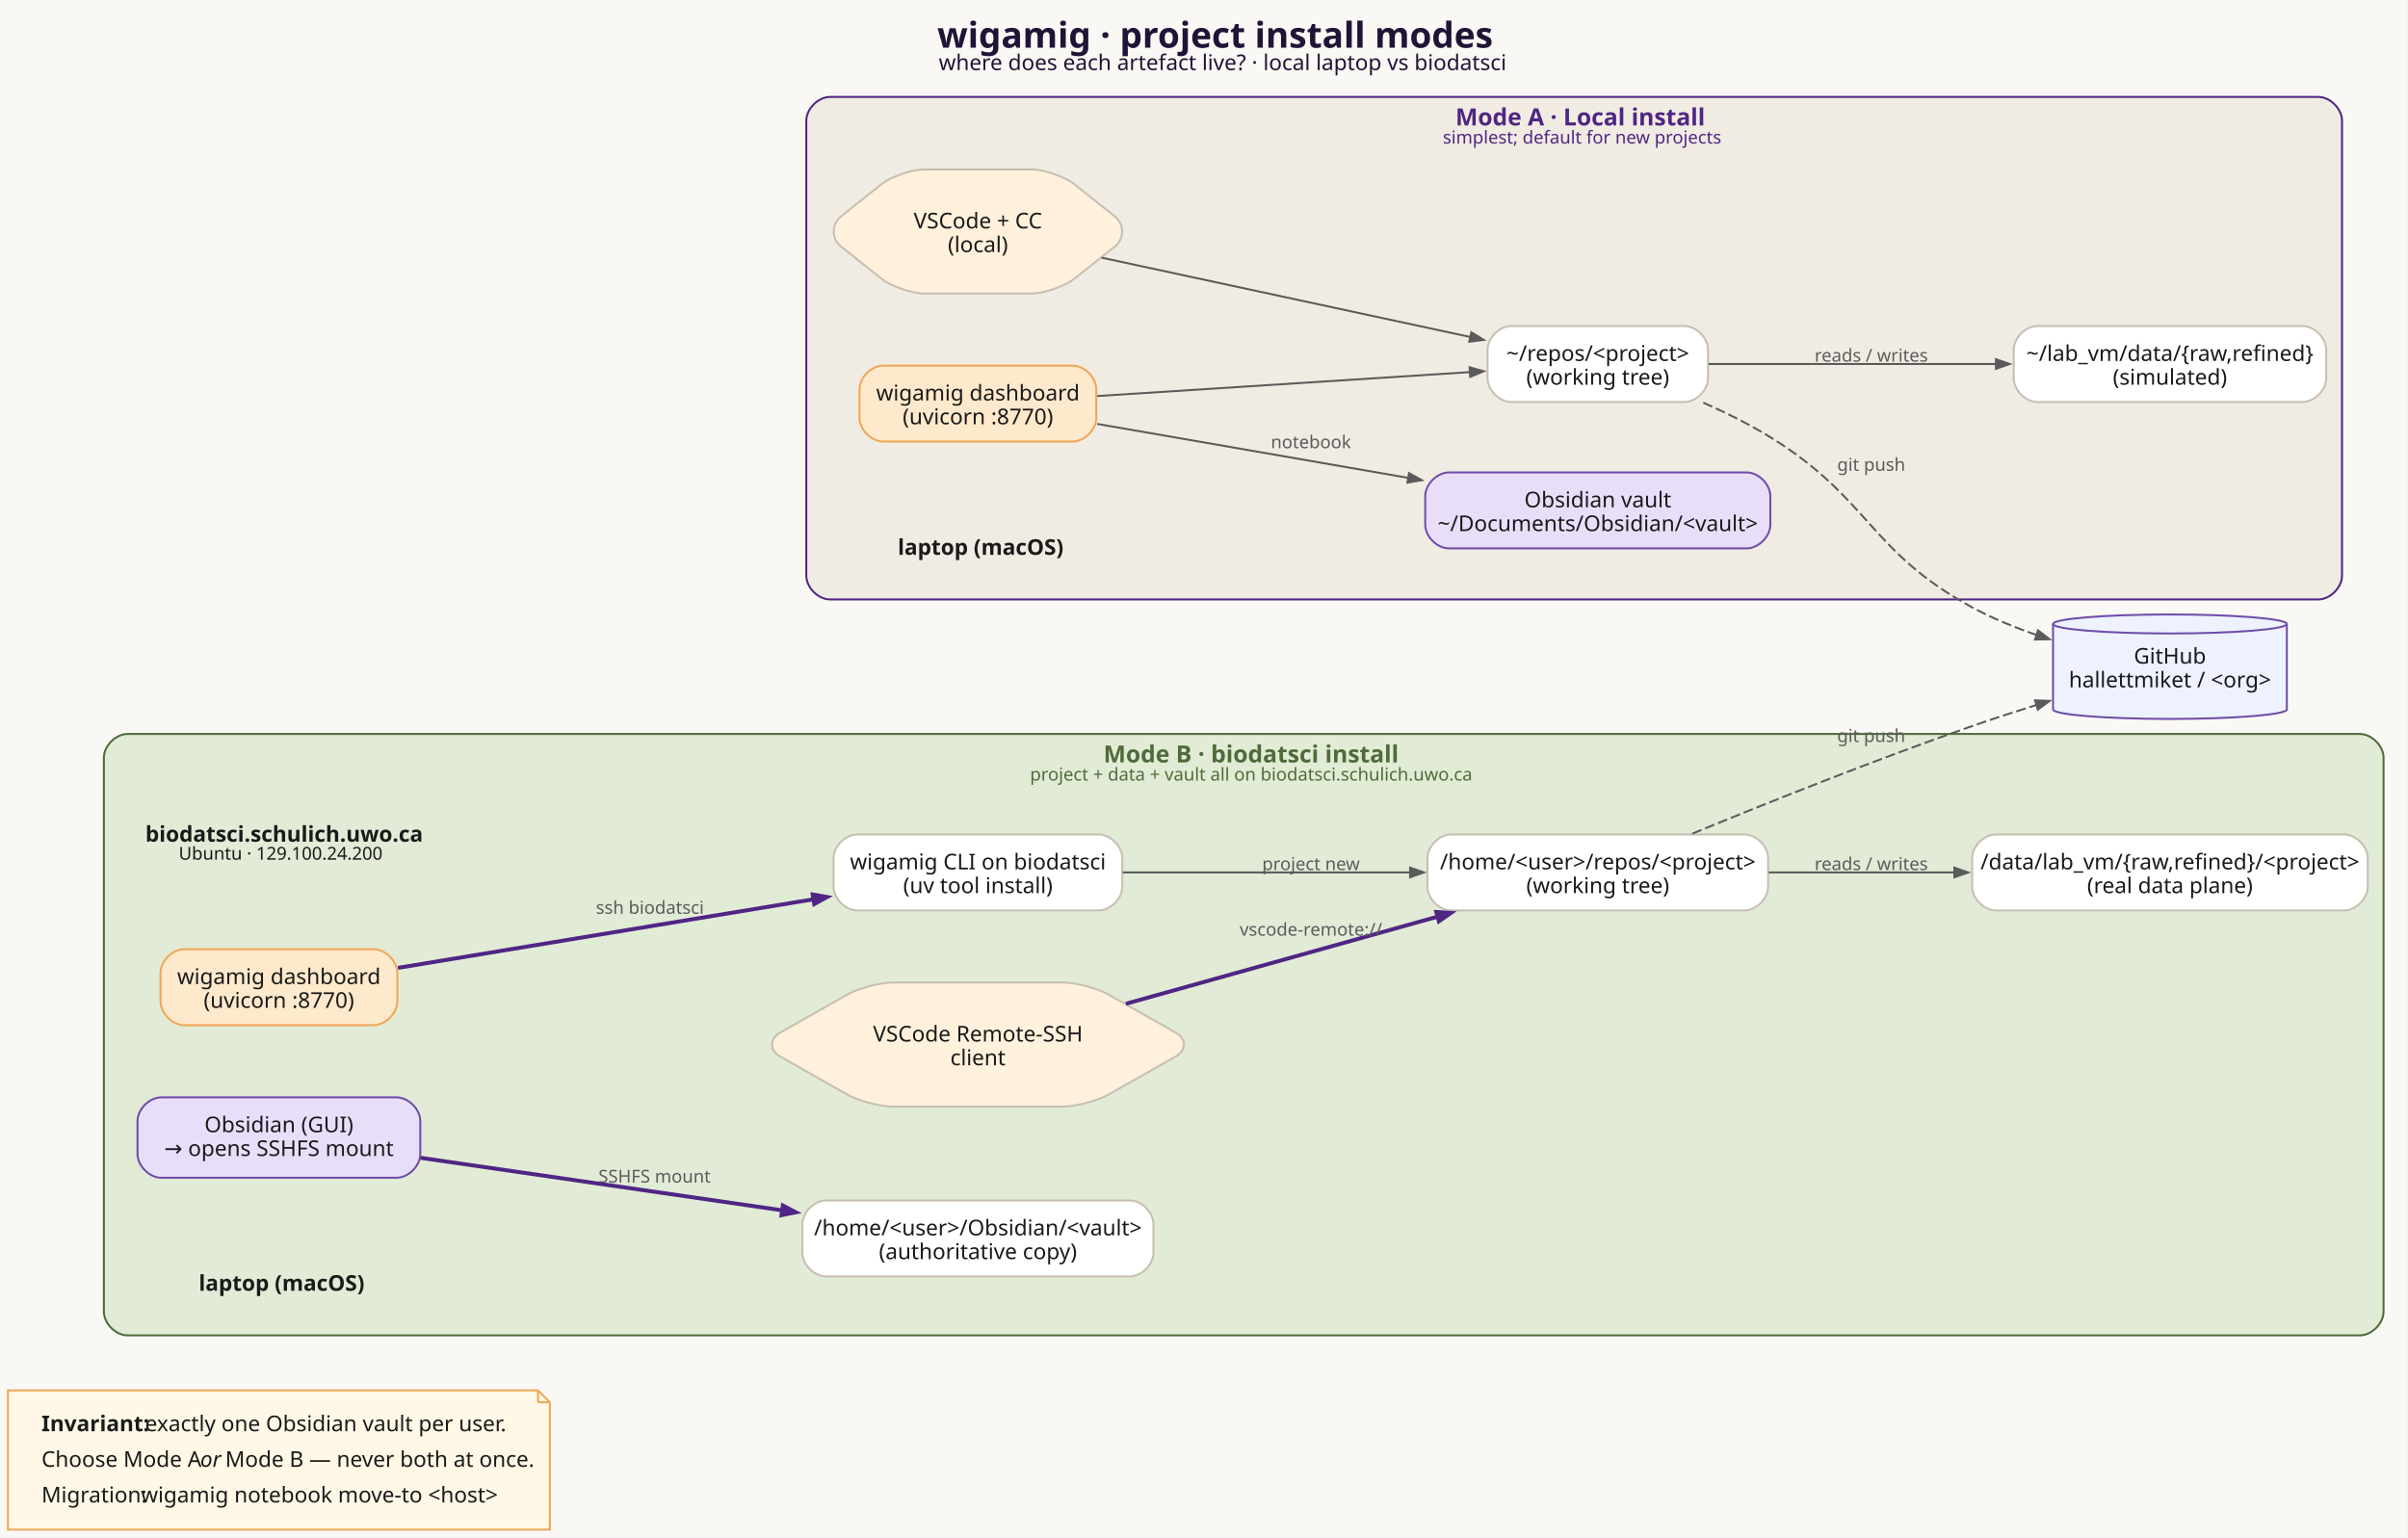
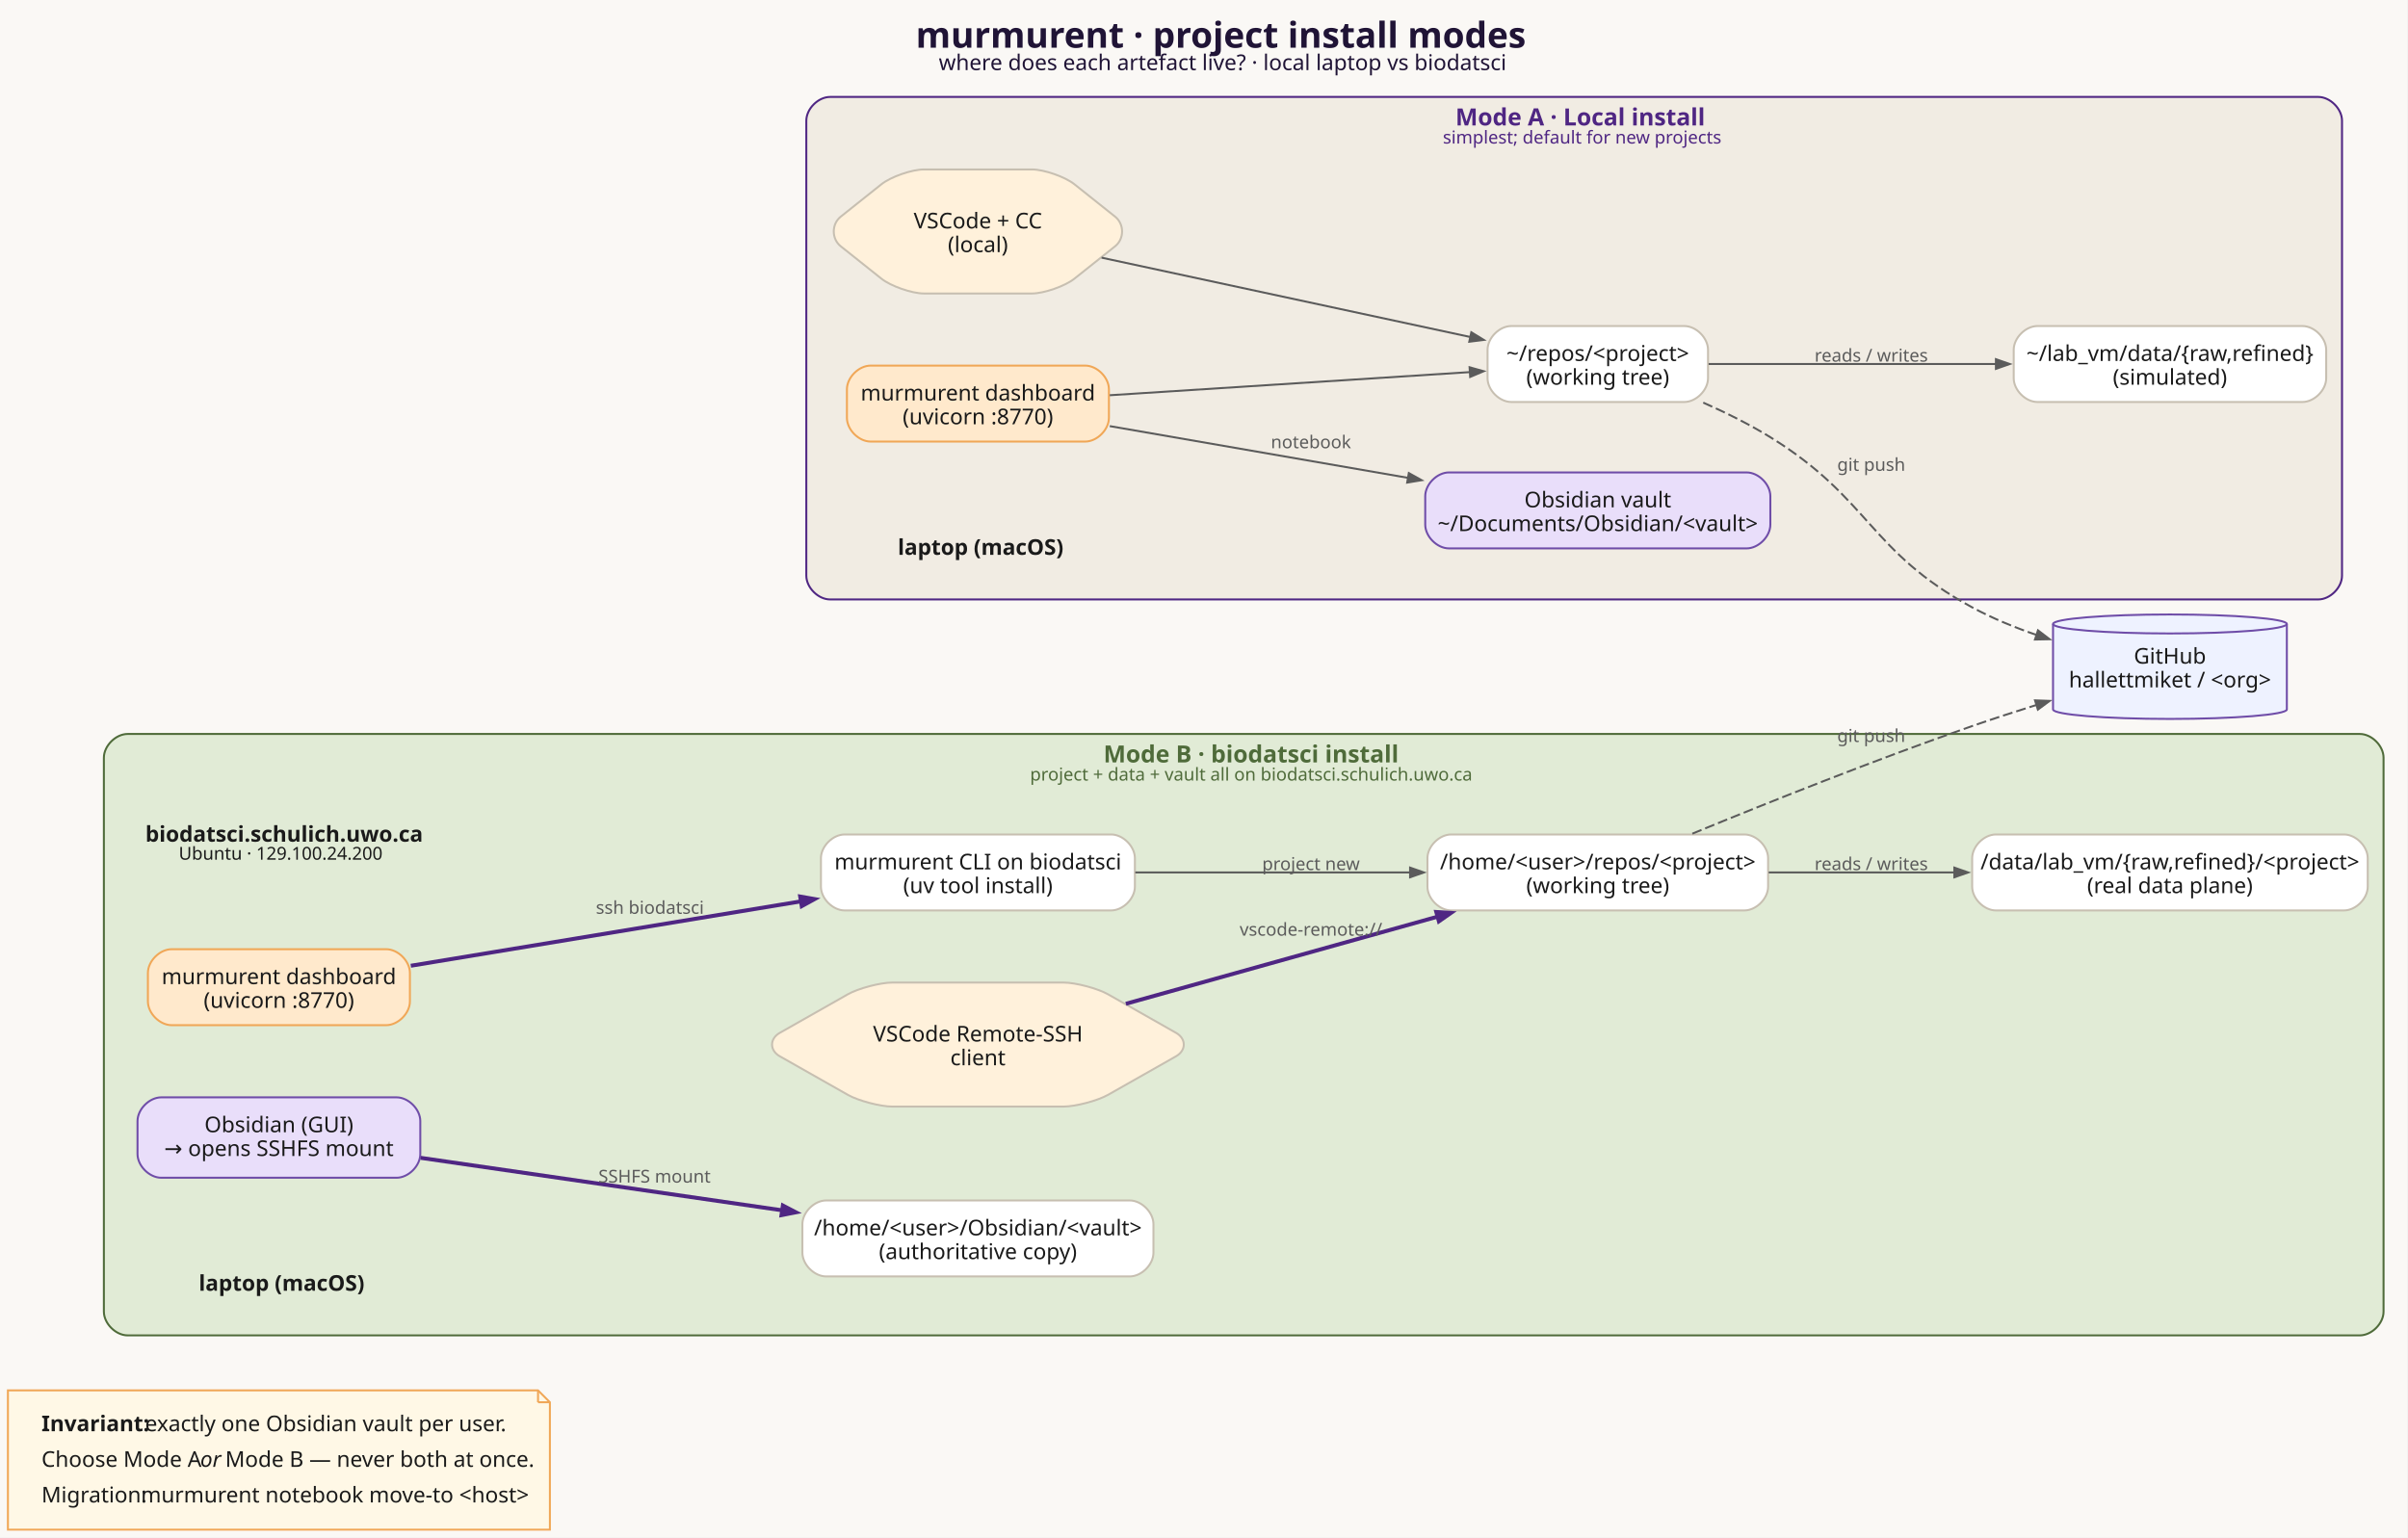
<svg xmlns="http://www.w3.org/2000/svg" width="1217pt" height="777pt" viewBox="0.00 0.00 1217.00 777.00">
  <g id="graph0" class="graph" transform="scale(1 1) rotate(0) translate(4 773.2)">
    <polygon fill="#faf8f5" stroke="none" points="-4,4 -4,-773.2 1212.65,-773.2 1212.65,4 -4,4" />
-     <text xml:space="preserve" text-anchor="start" x="469.7" y="-749.1" font-family="EB Garamond" font-weight="bold" font-size="18.00" fill="#201436">wigamig · project install modes</text>
+     <text xml:space="preserve" text-anchor="start" x="458.82" y="-749.1" font-family="EB Garamond" font-weight="bold" font-size="18.00" fill="#201436">murmurent · project install modes</text>
    <text xml:space="preserve" text-anchor="start" x="470.45" y="-737.75" font-family="EB Garamond" font-size="11.00" fill="#201436">where does each artefact live? · local laptop vs biodatsci</text>
    <g id="clust1" class="cluster">
      <path fill="#f1ece3" stroke="#4f2683" d="M415.51,-470.2C415.51,-470.2 1167.65,-470.2 1167.65,-470.2 1173.65,-470.2 1179.65,-476.2 1179.65,-482.2 1179.65,-482.2 1179.65,-712.2 1179.65,-712.2 1179.65,-718.2 1173.65,-724.2 1167.65,-724.2 1167.65,-724.2 415.51,-724.2 415.51,-724.2 409.51,-724.2 403.51,-718.2 403.51,-712.2 403.51,-712.2 403.51,-482.2 403.51,-482.2 403.51,-476.2 409.51,-470.2 415.51,-470.2" />
      <text xml:space="preserve" text-anchor="start" x="731.58" y="-709.8" font-family="EB Garamond" font-weight="bold" font-size="12.00" fill="#4f2683">Mode A · Local install</text>
      <text xml:space="preserve" text-anchor="start" x="725.21" y="-700.65" font-family="EB Garamond" font-size="9.00" fill="#4f2683">simplest; default for new projects</text>
    </g>
    <g id="clust2" class="cluster">
      <path fill="#e1ebd6" stroke="#4f6b3a" d="M60.5,-98.2C60.5,-98.2 1188.65,-98.2 1188.65,-98.2 1194.65,-98.2 1200.65,-104.2 1200.65,-110.2 1200.65,-110.2 1200.65,-390.2 1200.65,-390.2 1200.65,-396.2 1194.65,-402.2 1188.65,-402.2 1188.65,-402.2 60.5,-402.2 60.5,-402.2 54.5,-402.2 48.5,-396.2 48.5,-390.2 48.5,-390.2 48.5,-110.2 48.5,-110.2 48.5,-104.2 54.5,-98.2 60.5,-98.2" />
      <text xml:space="preserve" text-anchor="start" x="553.7" y="-387.8" font-family="EB Garamond" font-weight="bold" font-size="12.00" fill="#4f6b3a">Mode B · biodatsci install</text>
      <text xml:space="preserve" text-anchor="start" x="516.57" y="-378.65" font-family="EB Garamond" font-size="9.00" fill="#4f6b3a">project + data + vault all on biodatsci.schulich.uwo.ca</text>
    </g>
    <g id="node1" class="node">
      <path fill="#eef2ff" stroke="#6f4da8" d="M1151.77,-457.8C1151.77,-460.45 1125.29,-462.6 1092.69,-462.6 1060.09,-462.6 1033.6,-460.45 1033.6,-457.8 1033.6,-457.8 1033.6,-414.6 1033.6,-414.6 1033.6,-411.95 1060.09,-409.8 1092.69,-409.8 1125.29,-409.8 1151.77,-411.95 1151.77,-414.6 1151.77,-414.6 1151.77,-457.8 1151.77,-457.8" />
      <path fill="none" stroke="#6f4da8" d="M1151.77,-457.8C1151.77,-455.15 1125.29,-453 1092.69,-453 1060.09,-453 1033.6,-455.15 1033.6,-457.8" />
      <text xml:space="preserve" text-anchor="middle" x="1092.69" y="-437.75" font-family="EB Garamond" font-size="11.00" fill="#1a1a1a">GitHub</text>
      <text xml:space="preserve" text-anchor="middle" x="1092.69" y="-425.75" font-family="EB Garamond" font-size="11.00" fill="#1a1a1a">hallettmiket / &lt;org&gt;</text>
    </g>
    <g id="node2" class="node">
      <path fill="none" stroke="none" d="M531.7,-514.2C531.7,-514.2 448.78,-514.2 448.78,-514.2 442.78,-514.2 436.78,-508.2 436.78,-502.2 436.78,-502.2 436.78,-490.2 436.78,-490.2 436.78,-484.2 442.78,-478.2 448.78,-478.2 448.78,-478.2 531.7,-478.2 531.7,-478.2 537.7,-478.2 543.7,-484.2 543.7,-490.2 543.7,-490.2 543.7,-502.2 543.7,-502.2 543.7,-508.2 537.7,-514.2 531.7,-514.2" />
      <text xml:space="preserve" text-anchor="start" x="449.74" y="-492.75" font-family="EB Garamond" font-weight="bold" font-size="11.00" fill="#1a1a1a">laptop (macOS)</text>
    </g>
    <g id="node3" class="node">
-       <path fill="#ffe9cc" stroke="#f0a757" d="M538.07,-588.4C538.07,-588.4 442.4,-588.4 442.4,-588.4 436.4,-588.4 430.4,-582.4 430.4,-576.4 430.4,-576.4 430.4,-562 430.4,-562 430.4,-556 436.4,-550 442.4,-550 442.4,-550 538.07,-550 538.07,-550 544.07,-550 550.07,-556 550.07,-562 550.07,-562 550.07,-576.4 550.07,-576.4 550.07,-582.4 544.07,-588.4 538.07,-588.4" />
-       <text xml:space="preserve" text-anchor="middle" x="490.24" y="-570.75" font-family="EB Garamond" font-size="11.00" fill="#1a1a1a">wigamig dashboard</text>
+       <path fill="#ffe9cc" stroke="#f0a757" d="M544.45,-588.4C544.45,-588.4 436.03,-588.4 436.03,-588.4 430.03,-588.4 424.03,-582.4 424.03,-576.4 424.03,-576.4 424.03,-562 424.03,-562 424.03,-556 430.03,-550 436.03,-550 436.03,-550 544.45,-550 544.45,-550 550.45,-550 556.45,-556 556.45,-562 556.45,-562 556.45,-576.4 556.45,-576.4 556.45,-582.4 550.45,-588.4 544.45,-588.4" />
+       <text xml:space="preserve" text-anchor="middle" x="490.24" y="-570.75" font-family="EB Garamond" font-size="11.00" fill="#1a1a1a">murmurent dashboard</text>
      <text xml:space="preserve" text-anchor="middle" x="490.24" y="-558.75" font-family="EB Garamond" font-size="11.00" fill="#1a1a1a">(uvicorn :8770)</text>
    </g>
    <g id="node4" class="node">
      <path fill="#ffffff" stroke="#c7bfb1" d="M847.23,-608.4C847.23,-608.4 759.81,-608.4 759.81,-608.4 753.81,-608.4 747.81,-602.4 747.81,-596.4 747.81,-596.4 747.81,-582 747.81,-582 747.81,-576 753.81,-570 759.81,-570 759.81,-570 847.23,-570 847.23,-570 853.23,-570 859.23,-576 859.23,-582 859.23,-582 859.23,-596.4 859.23,-596.4 859.23,-602.4 853.23,-608.4 847.23,-608.4" />
      <text xml:space="preserve" text-anchor="middle" x="803.52" y="-590.75" font-family="EB Garamond" font-size="11.00" fill="#1a1a1a">~/repos/&lt;project&gt;</text>
      <text xml:space="preserve" text-anchor="middle" x="803.52" y="-578.75" font-family="EB Garamond" font-size="11.00" fill="#1a1a1a">(working tree)</text>
    </g>
    <g id="edge1" class="edge">
-       <path fill="none" stroke="#5b5b5b" d="M550.52,-573.01C604.46,-576.47 683.87,-581.58 739.07,-585.12" />
-       <polygon fill="#5b5b5b" stroke="#5b5b5b" points="738.72,-587.56 745.87,-585.56 739.04,-582.67 738.72,-587.56" />
+       <path fill="none" stroke="#5b5b5b" d="M556.87,-573.42C610.55,-576.87 685.98,-581.71 739.05,-585.12" />
+       <polygon fill="#5b5b5b" stroke="#5b5b5b" points="738.72,-587.56 745.86,-585.56 739.03,-582.67 738.72,-587.56" />
    </g>
    <g id="node5" class="node">
      <path fill="#e9defa" stroke="#6f4da8" d="M878.73,-534.4C878.73,-534.4 728.31,-534.4 728.31,-534.4 722.31,-534.4 716.31,-528.4 716.31,-522.4 716.31,-522.4 716.31,-508 716.31,-508 716.31,-502 722.31,-496 728.31,-496 728.31,-496 878.73,-496 878.73,-496 884.73,-496 890.73,-502 890.73,-508 890.73,-508 890.73,-522.4 890.73,-522.4 890.73,-528.4 884.73,-534.4 878.73,-534.4" />
      <text xml:space="preserve" text-anchor="middle" x="803.52" y="-516.75" font-family="EB Garamond" font-size="11.00" fill="#1a1a1a">Obsidian vault</text>
      <text xml:space="preserve" text-anchor="middle" x="803.52" y="-504.75" font-family="EB Garamond" font-size="11.00" fill="#1a1a1a">~/Documents/Obsidian/&lt;vault&gt;</text>
    </g>
    <g id="edge4" class="edge">
-       <path fill="none" stroke="#5b5b5b" d="M550.52,-558.92C594.98,-551.2 656.72,-540.49 707.97,-531.6" />
-       <polygon fill="#5b5b5b" stroke="#5b5b5b" points="708.13,-534.06 714.61,-530.45 707.29,-529.23 708.13,-534.06" />
+       <path fill="none" stroke="#5b5b5b" d="M556.87,-557.81C600.63,-550.22 658.85,-540.12 707.62,-531.66" />
+       <polygon fill="#5b5b5b" stroke="#5b5b5b" points="708.02,-534.08 714.5,-530.47 707.18,-529.25 708.02,-534.08" />
      <text xml:space="preserve" text-anchor="middle" x="658.56" y="-546.63" font-family="Courier Prime" font-size="9.00" fill="#5b5b5b">notebook</text>
    </g>
    <g id="edge10" class="edge">
      <path fill="none" stroke="#5b5b5b" stroke-dasharray="5,2" d="M856.82,-569.69C868.32,-564.6 880.2,-558.7 890.73,-552.2 941.19,-521.06 940.62,-494.49 992.73,-466.2 1002.92,-460.67 1014.27,-456.02 1025.54,-452.15" />
      <polygon fill="#5b5b5b" stroke="#5b5b5b" points="1025.99,-454.59 1031.88,-450.08 1024.47,-449.93 1025.99,-454.59" />
      <text xml:space="preserve" text-anchor="middle" x="941.73" y="-535.21" font-family="Courier Prime" font-size="9.00" fill="#5b5b5b">git push</text>
    </g>
    <g id="node6" class="node">
      <path fill="#ffffff" stroke="#c7bfb1" d="M1159.65,-608.4C1159.65,-608.4 1025.73,-608.4 1025.73,-608.4 1019.73,-608.4 1013.73,-602.4 1013.73,-596.4 1013.73,-596.4 1013.73,-582 1013.73,-582 1013.73,-576 1019.73,-570 1025.73,-570 1025.73,-570 1159.65,-570 1159.65,-570 1165.65,-570 1171.65,-576 1171.65,-582 1171.65,-582 1171.65,-596.4 1171.65,-596.4 1171.65,-602.4 1165.65,-608.4 1159.65,-608.4" />
      <text xml:space="preserve" text-anchor="middle" x="1092.69" y="-590.75" font-family="EB Garamond" font-size="11.00" fill="#1a1a1a">~/lab_vm/data/{raw,refined}</text>
      <text xml:space="preserve" text-anchor="middle" x="1092.69" y="-578.75" font-family="EB Garamond" font-size="11.00" fill="#1a1a1a">(simulated)</text>
    </g>
    <g id="edge3" class="edge">
      <path fill="none" stroke="#5b5b5b" d="M859.55,-589.2C900.65,-589.2 957.62,-589.2 1004.85,-589.2" />
      <polygon fill="#5b5b5b" stroke="#5b5b5b" points="1004.73,-591.65 1011.73,-589.2 1004.73,-586.75 1004.73,-591.65" />
      <text xml:space="preserve" text-anchor="middle" x="941.73" y="-590.4" font-family="Courier Prime" font-size="9.00" fill="#5b5b5b">reads / writes</text>
    </g>
    <g id="node7" class="node">
      <path fill="#fff1db" stroke="#c7bfb1" d="M559.58,-663.68C559.58,-663.68 538.99,-680.08 538.99,-680.08 534.3,-683.82 523.6,-687.55 517.6,-687.55 517.6,-687.55 462.88,-687.55 462.88,-687.55 456.88,-687.55 446.18,-683.82 441.49,-680.08 441.49,-680.08 420.9,-663.68 420.9,-663.68 416.21,-659.94 416.21,-652.46 420.9,-648.72 420.9,-648.72 441.49,-632.32 441.49,-632.32 446.18,-628.58 456.88,-624.85 462.88,-624.85 462.88,-624.85 517.6,-624.85 517.6,-624.85 523.6,-624.85 534.3,-628.58 538.99,-632.32 538.99,-632.32 559.58,-648.72 559.58,-648.72 564.27,-652.46 564.27,-659.94 559.58,-663.68" />
      <text xml:space="preserve" text-anchor="middle" x="490.24" y="-657.75" font-family="EB Garamond" font-size="11.00" fill="#1a1a1a">VSCode + CC</text>
      <text xml:space="preserve" text-anchor="middle" x="490.24" y="-645.75" font-family="EB Garamond" font-size="11.00" fill="#1a1a1a">(local)</text>
    </g>
    <g id="edge2" class="edge">
      <path fill="none" stroke="#5b5b5b" d="M552.74,-642.96C606.67,-631.36 684.75,-614.55 739.21,-602.83" />
      <polygon fill="#5b5b5b" stroke="#5b5b5b" points="739.6,-605.25 745.93,-601.38 738.57,-600.46 739.6,-605.25" />
    </g>
    <g id="node8" class="node">
      <path fill="none" stroke="none" d="M178.42,-142.2C178.42,-142.2 95.5,-142.2 95.5,-142.2 89.5,-142.2 83.5,-136.2 83.5,-130.2 83.5,-130.2 83.5,-118.2 83.5,-118.2 83.5,-112.2 89.5,-106.2 95.5,-106.2 95.5,-106.2 178.42,-106.2 178.42,-106.2 184.42,-106.2 190.42,-112.2 190.42,-118.2 190.42,-118.2 190.42,-130.2 190.42,-130.2 190.42,-136.2 184.42,-142.2 178.42,-142.2" />
      <text xml:space="preserve" text-anchor="start" x="96.46" y="-120.75" font-family="EB Garamond" font-weight="bold" font-size="11.00" fill="#1a1a1a">laptop (macOS)</text>
    </g>
    <g id="node9" class="node">
-       <path fill="#ffe9cc" stroke="#f0a757" d="M184.8,-293.4C184.8,-293.4 89.13,-293.4 89.13,-293.4 83.13,-293.4 77.13,-287.4 77.13,-281.4 77.13,-281.4 77.13,-267 77.13,-267 77.13,-261 83.13,-255 89.13,-255 89.13,-255 184.8,-255 184.8,-255 190.8,-255 196.8,-261 196.8,-267 196.8,-267 196.8,-281.4 196.8,-281.4 196.8,-287.4 190.8,-293.4 184.8,-293.4" />
-       <text xml:space="preserve" text-anchor="middle" x="136.96" y="-275.75" font-family="EB Garamond" font-size="11.00" fill="#1a1a1a">wigamig dashboard</text>
+       <path fill="#ffe9cc" stroke="#f0a757" d="M191.17,-293.4C191.17,-293.4 82.75,-293.4 82.75,-293.4 76.75,-293.4 70.75,-287.4 70.75,-281.4 70.75,-281.4 70.75,-267 70.75,-267 70.75,-261 76.75,-255 82.75,-255 82.75,-255 191.17,-255 191.17,-255 197.17,-255 203.17,-261 203.17,-267 203.17,-267 203.17,-281.4 203.17,-281.4 203.17,-287.4 197.17,-293.4 191.17,-293.4" />
+       <text xml:space="preserve" text-anchor="middle" x="136.96" y="-275.75" font-family="EB Garamond" font-size="11.00" fill="#1a1a1a">murmurent dashboard</text>
      <text xml:space="preserve" text-anchor="middle" x="136.96" y="-263.75" font-family="EB Garamond" font-size="11.00" fill="#1a1a1a">(uvicorn :8770)</text>
    </g>
    <g id="node16" class="node">
-       <path fill="#ffffff" stroke="#c7bfb1" d="M551.2,-351.4C551.2,-351.4 429.28,-351.4 429.28,-351.4 423.28,-351.4 417.28,-345.4 417.28,-339.4 417.28,-339.4 417.28,-325 417.28,-325 417.28,-319 423.28,-313 429.28,-313 429.28,-313 551.2,-313 551.2,-313 557.2,-313 563.2,-319 563.2,-325 563.2,-325 563.2,-339.4 563.2,-339.4 563.2,-345.4 557.2,-351.4 551.2,-351.4" />
-       <text xml:space="preserve" text-anchor="middle" x="490.24" y="-333.75" font-family="EB Garamond" font-size="11.00" fill="#1a1a1a">wigamig CLI on biodatsci</text>
+       <path fill="#ffffff" stroke="#c7bfb1" d="M557.57,-351.4C557.57,-351.4 422.9,-351.4 422.9,-351.4 416.9,-351.4 410.9,-345.4 410.9,-339.4 410.9,-339.4 410.9,-325 410.9,-325 410.9,-319 416.9,-313 422.9,-313 422.9,-313 557.57,-313 557.57,-313 563.57,-313 569.57,-319 569.57,-325 569.57,-325 569.57,-339.4 569.57,-339.4 569.57,-345.4 563.57,-351.4 557.57,-351.4" />
+       <text xml:space="preserve" text-anchor="middle" x="490.24" y="-333.75" font-family="EB Garamond" font-size="11.00" fill="#1a1a1a">murmurent CLI on biodatsci</text>
      <text xml:space="preserve" text-anchor="middle" x="490.24" y="-321.75" font-family="EB Garamond" font-size="11.00" fill="#1a1a1a">(uv tool install)</text>
    </g>
    <g id="edge5" class="edge">
-       <path fill="none" stroke="#4f2683" stroke-width="2" d="M197.15,-283.97C255.28,-293.57 344.38,-308.28 408.89,-318.93" />
-       <polygon fill="#4f2683" stroke="#4f2683" stroke-width="2" points="406.73,-321.06 414.04,-319.78 407.53,-316.23 406.73,-321.06" />
+       <path fill="none" stroke="#4f2683" stroke-width="2" d="M203.62,-285.04C259.78,-294.31 341.04,-307.73 402.54,-317.88" />
+       <polygon fill="#4f2683" stroke="#4f2683" stroke-width="2" points="400.41,-320.02 407.71,-318.74 401.2,-315.18 400.41,-320.02" />
      <text xml:space="preserve" text-anchor="middle" x="326.8" y="-311.3" font-family="Courier Prime" font-size="9.00" fill="#5b5b5b">ssh biodatsci  </text>
    </g>
    <g id="node10" class="node">
      <path fill="#fff1db" stroke="#c7bfb1" d="M590.37,-251.12C590.37,-251.12 555.96,-270.63 555.96,-270.63 550.74,-273.59 539.52,-276.55 533.52,-276.55 533.52,-276.55 446.95,-276.55 446.95,-276.55 440.95,-276.55 429.74,-273.59 424.52,-270.63 424.52,-270.63 390.11,-251.12 390.11,-251.12 384.89,-248.16 384.89,-242.24 390.11,-239.28 390.11,-239.28 424.52,-219.77 424.52,-219.77 429.74,-216.81 440.95,-213.85 446.95,-213.85 446.95,-213.85 533.52,-213.85 533.52,-213.85 539.52,-213.85 550.74,-216.81 555.96,-219.77 555.96,-219.77 590.37,-239.28 590.37,-239.28 595.59,-242.24 595.59,-248.16 590.37,-251.12" />
      <text xml:space="preserve" text-anchor="middle" x="490.24" y="-246.75" font-family="EB Garamond" font-size="11.00" fill="#1a1a1a">VSCode Remote-SSH</text>
      <text xml:space="preserve" text-anchor="middle" x="490.24" y="-234.75" font-family="EB Garamond" font-size="11.00" fill="#1a1a1a">client</text>
    </g>
    <g id="node13" class="node">
      <path fill="#ffffff" stroke="#c7bfb1" d="M877.6,-351.4C877.6,-351.4 729.43,-351.4 729.43,-351.4 723.43,-351.4 717.43,-345.4 717.43,-339.4 717.43,-339.4 717.43,-325 717.43,-325 717.43,-319 723.43,-313 729.43,-313 729.43,-313 877.6,-313 877.6,-313 883.6,-313 889.6,-319 889.6,-325 889.6,-325 889.6,-339.4 889.6,-339.4 889.6,-345.4 883.6,-351.4 877.6,-351.4" />
      <text xml:space="preserve" text-anchor="middle" x="803.52" y="-333.75" font-family="EB Garamond" font-size="11.00" fill="#1a1a1a">/home/&lt;user&gt;/repos/&lt;project&gt;</text>
      <text xml:space="preserve" text-anchor="middle" x="803.52" y="-321.75" font-family="EB Garamond" font-size="11.00" fill="#1a1a1a">(working tree)</text>
    </g>
    <g id="edge6" class="edge">
      <path fill="none" stroke="#4f2683" stroke-width="2" d="M565.01,-265.82C612.95,-279.22 675.38,-296.66 724.2,-310.31" />
      <polygon fill="#4f2683" stroke="#4f2683" stroke-width="2" points="721.9,-312.21 729.31,-311.74 723.22,-307.49 721.9,-312.21" />
      <text xml:space="preserve" text-anchor="middle" x="658.56" y="-300.25" font-family="Courier Prime" font-size="9.00" fill="#5b5b5b">vscode-remote://</text>
    </g>
    <g id="node11" class="node">
      <path fill="#e9defa" stroke="#6f4da8" d="M196.42,-218.52C196.42,-218.52 77.5,-218.52 77.5,-218.52 71.5,-218.52 65.5,-212.52 65.5,-206.52 65.5,-206.52 65.5,-189.88 65.5,-189.88 65.5,-183.88 71.5,-177.88 77.5,-177.88 77.5,-177.88 196.42,-177.88 196.42,-177.88 202.42,-177.88 208.42,-183.88 208.42,-189.88 208.42,-189.88 208.42,-206.52 208.42,-206.52 208.42,-212.52 202.42,-218.52 196.42,-218.52" />
      <text xml:space="preserve" text-anchor="middle" x="136.96" y="-200.88" font-family="EB Garamond" font-size="11.00" fill="#1a1a1a">Obsidian (GUI)</text>
      <text xml:space="preserve" text-anchor="middle" x="136.96" y="-188.88" font-family="EB Garamond" font-size="11.00" fill="#1a1a1a">→ opens SSHFS mount</text>
    </g>
    <g id="node15" class="node">
      <path fill="#ffffff" stroke="#c7bfb1" d="M566.95,-166.4C566.95,-166.4 413.53,-166.4 413.53,-166.4 407.53,-166.4 401.53,-160.4 401.53,-154.4 401.53,-154.4 401.53,-140 401.53,-140 401.53,-134 407.53,-128 413.53,-128 413.53,-128 566.95,-128 566.95,-128 572.95,-128 578.95,-134 578.95,-140 578.95,-140 578.95,-154.4 578.95,-154.4 578.95,-160.4 572.95,-166.4 566.95,-166.4" />
      <text xml:space="preserve" text-anchor="middle" x="490.24" y="-148.75" font-family="EB Garamond" font-size="11.00" fill="#1a1a1a">/home/&lt;user&gt;/Obsidian/&lt;vault&gt;</text>
      <text xml:space="preserve" text-anchor="middle" x="490.24" y="-136.75" font-family="EB Garamond" font-size="11.00" fill="#1a1a1a">(authoritative copy)</text>
    </g>
    <g id="edge7" class="edge">
      <path fill="none" stroke="#4f2683" stroke-width="2" d="M208.62,-187.94C261.63,-180.25 334.78,-169.63 393.1,-161.16" />
      <polygon fill="#4f2683" stroke="#4f2683" stroke-width="2" points="391.66,-163.84 398.24,-160.41 390.96,-158.99 391.66,-163.84" />
      <text xml:space="preserve" text-anchor="middle" x="326.8" y="-175.43" font-family="Courier Prime" font-size="9.00" fill="#5b5b5b">SSHFS mount</text>
    </g>
    <g id="node12" class="node">
      <path fill="none" stroke="none" d="M205.42,-365.2C205.42,-365.2 68.5,-365.2 68.5,-365.2 62.5,-365.2 56.5,-359.2 56.5,-353.2 56.5,-353.2 56.5,-341.2 56.5,-341.2 56.5,-335.2 62.5,-329.2 68.5,-329.2 68.5,-329.2 205.42,-329.2 205.42,-329.2 211.42,-329.2 217.42,-335.2 217.42,-341.2 217.42,-341.2 217.42,-353.2 217.42,-353.2 217.42,-359.2 211.42,-365.2 205.42,-365.2" />
      <text xml:space="preserve" text-anchor="start" x="69.46" y="-347.75" font-family="EB Garamond" font-weight="bold" font-size="11.00" fill="#1a1a1a">biodatsci.schulich.uwo.ca</text>
      <text xml:space="preserve" text-anchor="start" x="86.34" y="-338.65" font-family="EB Garamond" font-size="9.00" fill="#1a1a1a">Ubuntu · 129.100.24.200</text>
    </g>
    <g id="edge11" class="edge">
      <path fill="none" stroke="#5b5b5b" stroke-dasharray="5,2" d="M851.31,-351.81C889.16,-367.37 943.98,-389.26 992.73,-406.2 1003.24,-409.85 1014.46,-413.49 1025.42,-416.92" />
      <polygon fill="#5b5b5b" stroke="#5b5b5b" points="1024.5,-419.19 1031.91,-418.92 1025.94,-414.51 1024.5,-419.19" />
      <text xml:space="preserve" text-anchor="middle" x="941.73" y="-398.16" font-family="Courier Prime" font-size="9.00" fill="#5b5b5b">git push</text>
    </g>
    <g id="node14" class="node">
      <path fill="#ffffff" stroke="#c7bfb1" d="M1180.65,-351.4C1180.65,-351.4 1004.73,-351.4 1004.73,-351.4 998.73,-351.4 992.73,-345.4 992.73,-339.4 992.73,-339.4 992.73,-325 992.73,-325 992.73,-319 998.73,-313 1004.73,-313 1004.73,-313 1180.65,-313 1180.65,-313 1186.65,-313 1192.65,-319 1192.65,-325 1192.65,-325 1192.65,-339.4 1192.65,-339.4 1192.65,-345.4 1186.65,-351.4 1180.65,-351.4" />
      <text xml:space="preserve" text-anchor="middle" x="1092.69" y="-333.75" font-family="EB Garamond" font-size="11.00" fill="#1a1a1a">/data/lab_vm/{raw,refined}/&lt;project&gt;</text>
      <text xml:space="preserve" text-anchor="middle" x="1092.69" y="-321.75" font-family="EB Garamond" font-size="11.00" fill="#1a1a1a">(real data plane)</text>
    </g>
    <g id="edge9" class="edge">
      <path fill="none" stroke="#5b5b5b" d="M889.9,-332.2C919.42,-332.2 952.89,-332.2 983.97,-332.2" />
      <polygon fill="#5b5b5b" stroke="#5b5b5b" points="983.72,-334.65 990.72,-332.2 983.72,-329.75 983.72,-334.65" />
      <text xml:space="preserve" text-anchor="middle" x="941.73" y="-333.4" font-family="Courier Prime" font-size="9.00" fill="#5b5b5b">reads / writes</text>
    </g>
    <g id="edge8" class="edge">
-       <path fill="none" stroke="#5b5b5b" d="M563.44,-332.2C606.72,-332.2 662.24,-332.2 708.88,-332.2" />
-       <polygon fill="#5b5b5b" stroke="#5b5b5b" points="708.66,-334.65 715.66,-332.2 708.66,-329.75 708.66,-334.65" />
+       <path fill="none" stroke="#5b5b5b" d="M569.79,-332.2C612,-332.2 664.34,-332.2 708.69,-332.2" />
+       <polygon fill="#5b5b5b" stroke="#5b5b5b" points="708.65,-334.65 715.65,-332.2 708.65,-329.75 708.65,-334.65" />
      <text xml:space="preserve" text-anchor="middle" x="658.56" y="-333.4" font-family="Courier Prime" font-size="9.00" fill="#5b5b5b">project new</text>
    </g>
    <g id="node17" class="node">
      <polygon fill="#fff8e6" stroke="#f0a757" points="267.92,-70.4 0,-70.4 0,0 273.92,0 273.92,-64.4 267.92,-70.4" />
      <polyline fill="none" stroke="#f0a757" points="267.92,-70.4 267.92,-64.4" />
      <polyline fill="none" stroke="#f0a757" points="273.92,-64.4 267.92,-64.4" />
      <text xml:space="preserve" text-anchor="start" x="16.96" y="-49.75" font-family="EB Garamond" font-weight="bold" font-size="11.00" fill="#1a1a1a">Invariant:</text>
      <text xml:space="preserve" text-anchor="start" x="66.46" y="-49.75" font-family="EB Garamond" font-size="11.00" fill="#1a1a1a"> exactly one Obsidian vault per user.</text>
      <text xml:space="preserve" text-anchor="start" x="16.96" y="-31.75" font-family="EB Garamond" font-size="11.00" fill="#1a1a1a">Choose Mode A </text>
      <text xml:space="preserve" text-anchor="start" x="97.21" y="-31.75" font-family="EB Garamond" font-style="italic" font-size="11.00" fill="#1a1a1a">or</text>
      <text xml:space="preserve" text-anchor="start" x="106.96" y="-31.75" font-family="EB Garamond" font-size="11.00" fill="#1a1a1a"> Mode B — never both at once.</text>
      <text xml:space="preserve" text-anchor="start" x="16.96" y="-13.75" font-family="EB Garamond" font-size="11.00" fill="#1a1a1a">Migration: </text>
-       <text xml:space="preserve" text-anchor="start" x="67.21" y="-13.75" font-family="Courier Prime" font-size="11.00" fill="#1a1a1a">wigamig notebook move-to &lt;host&gt;</text>
+       <text xml:space="preserve" text-anchor="start" x="67.21" y="-13.75" font-family="Courier Prime" font-size="11.00" fill="#1a1a1a">murmurent notebook move-to &lt;host&gt;</text>
    </g>
  </g>
</svg>
